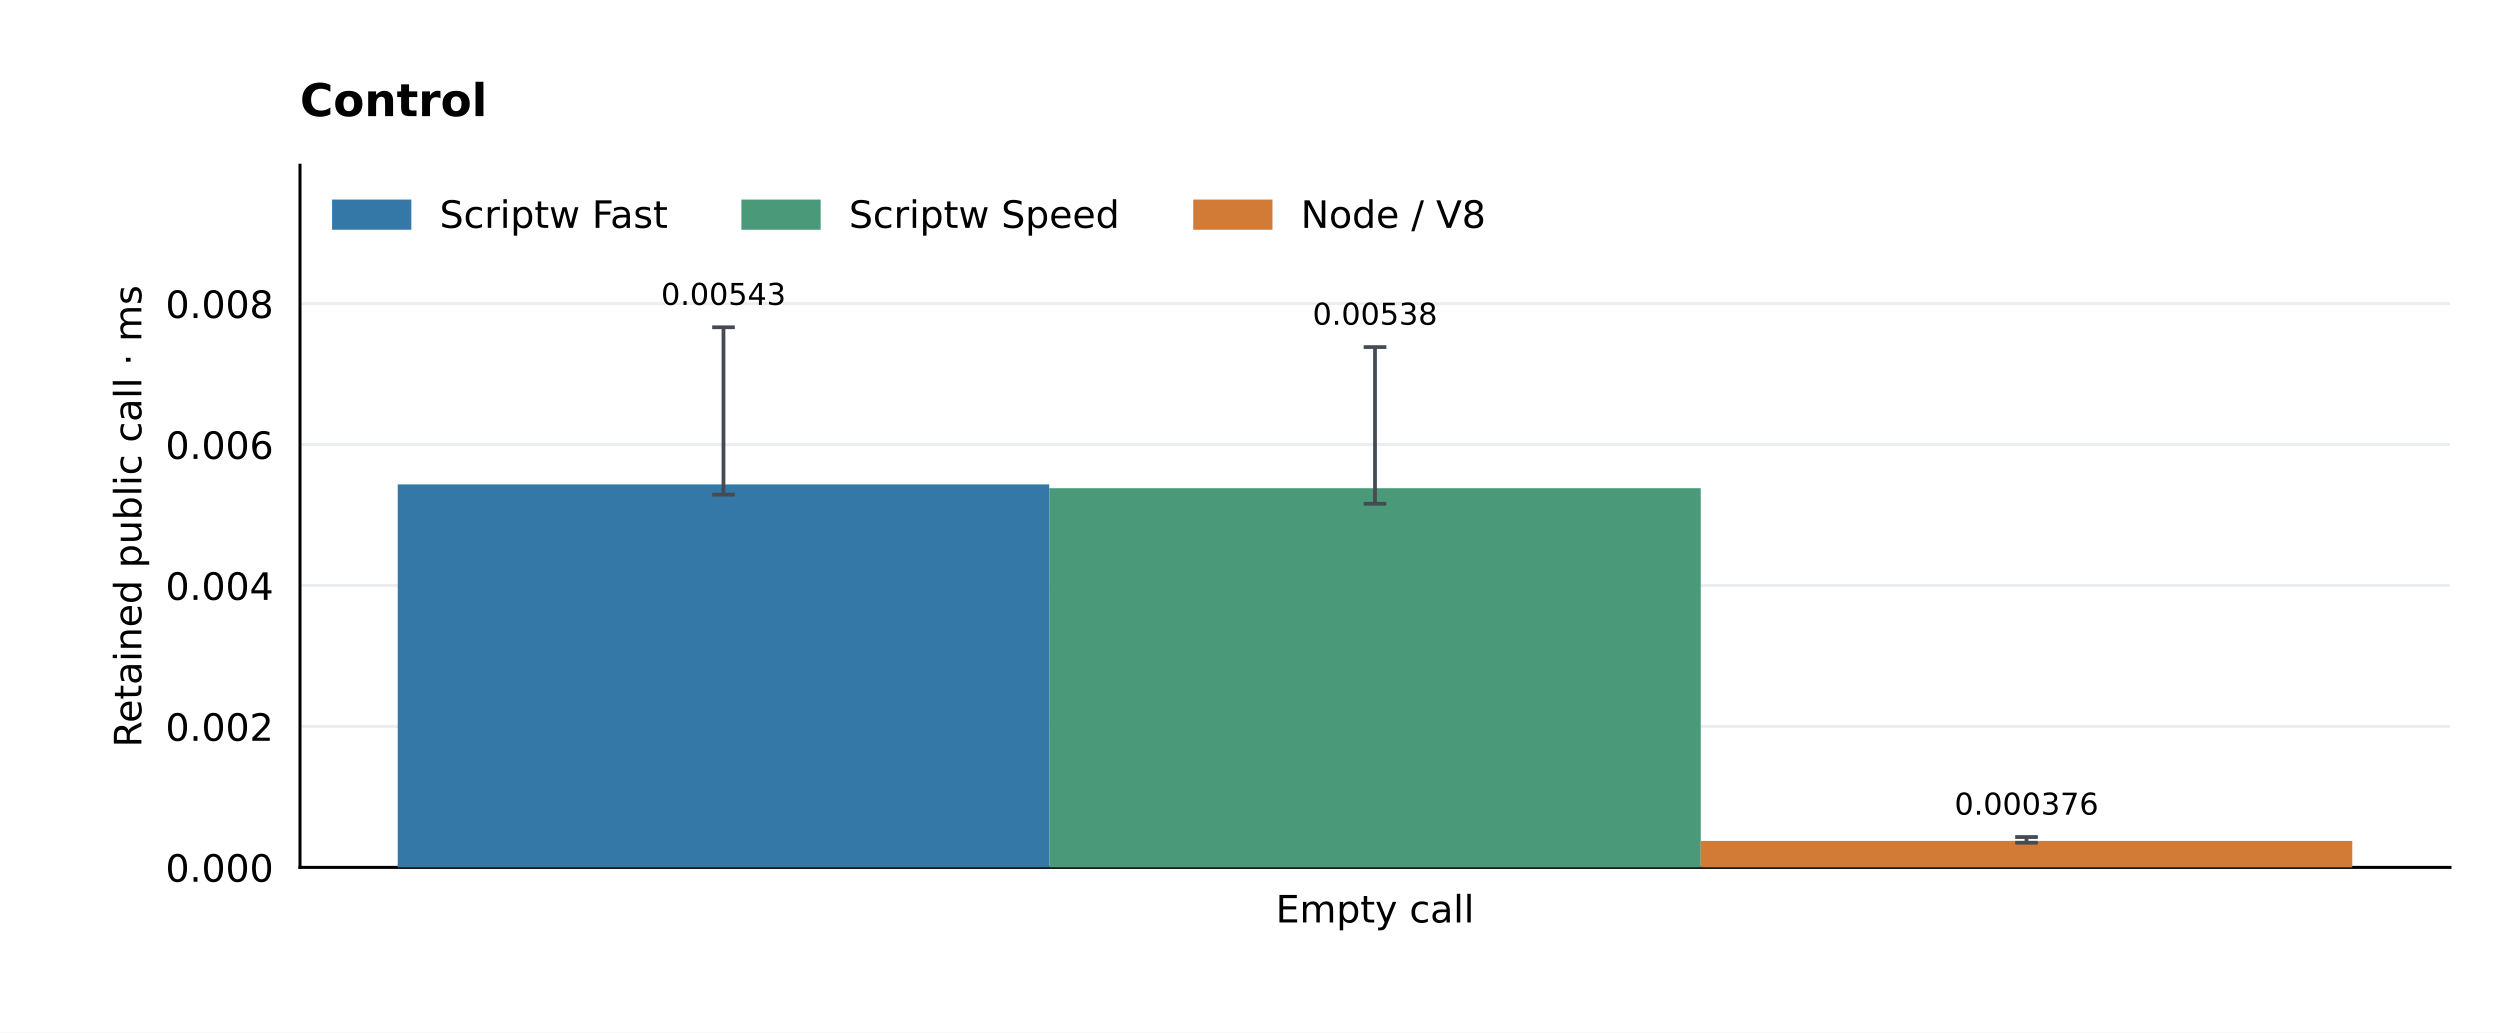
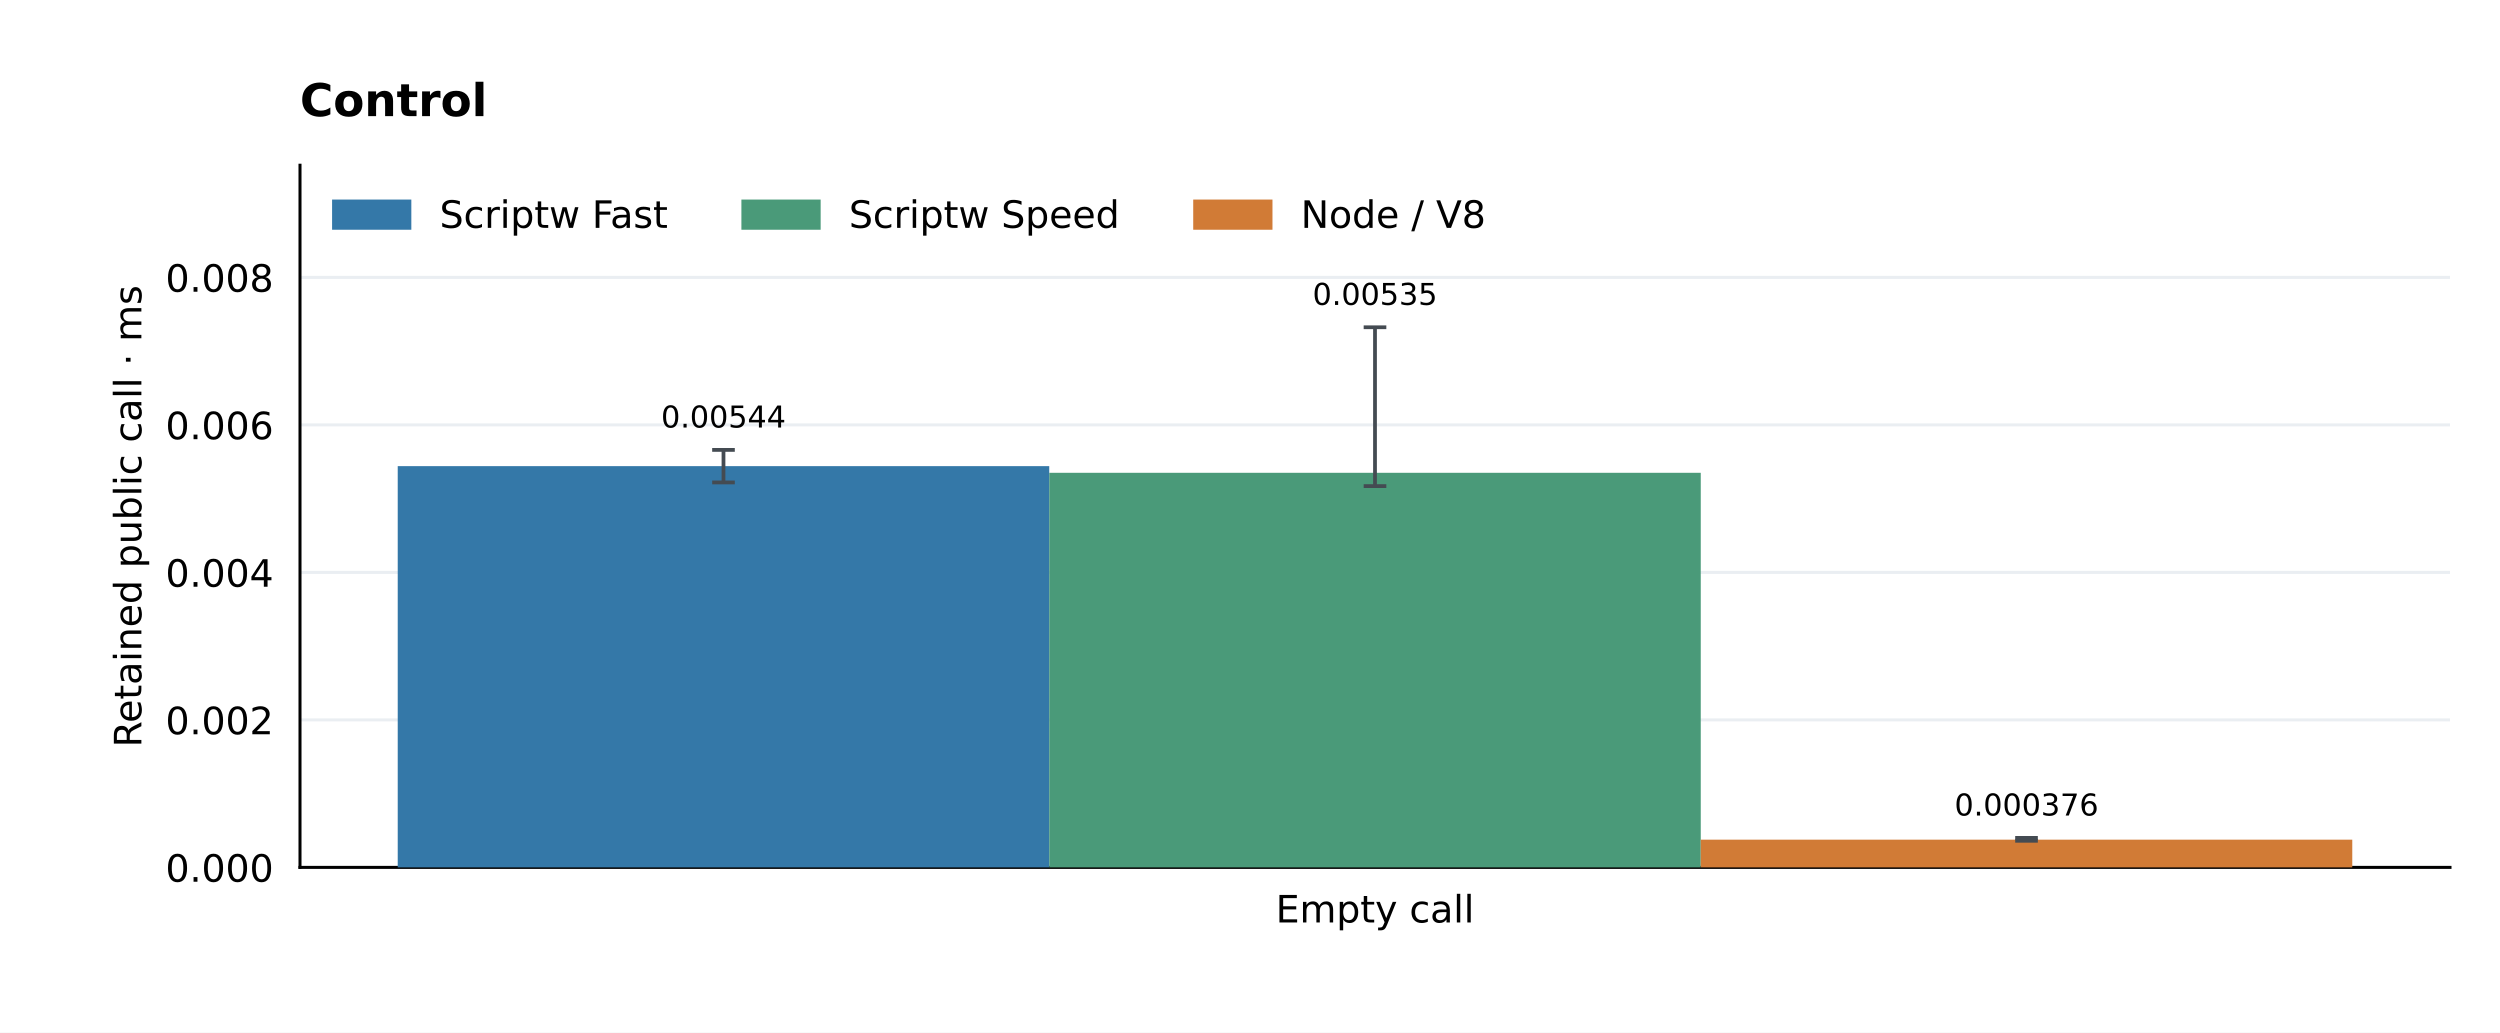
<svg xmlns="http://www.w3.org/2000/svg" xmlns:xlink="http://www.w3.org/1999/xlink" width="662.4pt" height="273.6pt" viewBox="0 0 662.4 273.6" version="1.1">
  <defs>
    <style type="text/css">*{stroke-linejoin: round; stroke-linecap: butt}</style>
  </defs>
  <g id="figure_1">
    <g id="patch_1">
      <path d="M 0 273.6 L 662.4 273.6 L 662.4 0 L 0 0 z " style="fill: #ffffff" />
    </g>
    <g id="axes_1">
      <g id="patch_2">
        <path d="M 79.488 229.824 L 649.152 229.824 L 649.152 43.776 L 79.488 43.776 z " style="fill: #ffffff" />
      </g>
      <g id="matplotlib.axis_1">
        <g id="xtick_1">
          <g id="line2d_1" />
          <g id="text_1">
            <text style="font-size: 10px; font-family: 'DejaVu Sans'; text-anchor: middle" x="364.32" y="244.422" transform="rotate(-0 364.32 244.4224)">Empty call</text>
          </g>
        </g>
      </g>
      <g id="matplotlib.axis_2">
        <g id="ytick_1">
          <g id="line2d_2">
            <path d="M 79.488 229.824 L 649.152 229.824 " clip-path="url(#p7858e82f89)" style="fill: none; stroke: #eaeef2; stroke-width: 0.8; stroke-linecap: square" />
          </g>
          <g id="line2d_3" />
          <g id="text_2">
            <text style="font-size: 10px; font-family: 'DejaVu Sans'; text-anchor: end" x="72.488" y="233.623" transform="rotate(-0 72.488 233.6228)">0.000</text>
          </g>
        </g>
        <g id="ytick_2">
          <g id="line2d_4">
-             <path d="M 79.488 192.482 L 649.152 192.482 " clip-path="url(#p7858e82f89)" style="fill: none; stroke: #eaeef2; stroke-width: 0.8; stroke-linecap: square" />
+             <path d="M 79.488 190.743 L 649.152 190.743 " clip-path="url(#p7858e82f89)" style="fill: none; stroke: #eaeef2; stroke-width: 0.8; stroke-linecap: square" />
          </g>
          <g id="line2d_5" />
          <g id="text_3">
-             <text style="font-size: 10px; font-family: 'DejaVu Sans'; text-anchor: end" x="72.488" y="196.281" transform="rotate(-0 72.488 196.2807)">0.002</text>
+             <text style="font-size: 10px; font-family: 'DejaVu Sans'; text-anchor: end" x="72.488" y="194.542" transform="rotate(-0 72.488 194.542)">0.002</text>
          </g>
        </g>
        <g id="ytick_3">
          <g id="line2d_6">
-             <path d="M 79.488 155.14 L 649.152 155.14 " clip-path="url(#p7858e82f89)" style="fill: none; stroke: #eaeef2; stroke-width: 0.8; stroke-linecap: square" />
+             <path d="M 79.488 151.662 L 649.152 151.662 " clip-path="url(#p7858e82f89)" style="fill: none; stroke: #eaeef2; stroke-width: 0.8; stroke-linecap: square" />
          </g>
          <g id="line2d_7" />
          <g id="text_4">
-             <text style="font-size: 10px; font-family: 'DejaVu Sans'; text-anchor: end" x="72.488" y="158.938" transform="rotate(-0 72.488 158.9385)">0.004</text>
+             <text style="font-size: 10px; font-family: 'DejaVu Sans'; text-anchor: end" x="72.488" y="155.461" transform="rotate(-0 72.488 155.4613)">0.004</text>
          </g>
        </g>
        <g id="ytick_4">
          <g id="line2d_8">
-             <path d="M 79.488 117.798 L 649.152 117.798 " clip-path="url(#p7858e82f89)" style="fill: none; stroke: #eaeef2; stroke-width: 0.8; stroke-linecap: square" />
+             <path d="M 79.488 112.582 L 649.152 112.582 " clip-path="url(#p7858e82f89)" style="fill: none; stroke: #eaeef2; stroke-width: 0.8; stroke-linecap: square" />
          </g>
          <g id="line2d_9" />
          <g id="text_5">
-             <text style="font-size: 10px; font-family: 'DejaVu Sans'; text-anchor: end" x="72.488" y="121.596" transform="rotate(-0 72.488 121.5963)">0.006</text>
+             <text style="font-size: 10px; font-family: 'DejaVu Sans'; text-anchor: end" x="72.488" y="116.38" transform="rotate(-0 72.488 116.3805)">0.006</text>
          </g>
        </g>
        <g id="ytick_5">
          <g id="line2d_10">
-             <path d="M 79.488 80.455 L 649.152 80.455 " clip-path="url(#p7858e82f89)" style="fill: none; stroke: #eaeef2; stroke-width: 0.8; stroke-linecap: square" />
+             <path d="M 79.488 73.501 L 649.152 73.501 " clip-path="url(#p7858e82f89)" style="fill: none; stroke: #eaeef2; stroke-width: 0.8; stroke-linecap: square" />
          </g>
          <g id="line2d_11" />
          <g id="text_6">
-             <text style="font-size: 10px; font-family: 'DejaVu Sans'; text-anchor: end" x="72.488" y="84.254" transform="rotate(-0 72.488 84.25417)">0.008</text>
+             <text style="font-size: 10px; font-family: 'DejaVu Sans'; text-anchor: end" x="72.488" y="77.3" transform="rotate(-0 72.488 77.29968)">0.008</text>
          </g>
        </g>
        <g id="text_7">
          <text style="font-size: 10px; font-family: 'DejaVu Sans'; text-anchor: middle" x="37.458" y="136.8" transform="rotate(-90 37.45753 136.8)">Retained public call · ms</text>
        </g>
      </g>
      <g id="patch_3">
        <path d="M 79.488 229.824 L 79.488 43.776 " style="fill: none; stroke: #000000; stroke-width: 0.8; stroke-linejoin: miter; stroke-linecap: square" />
      </g>
      <g id="patch_4">
        <path d="M 79.488 229.824 L 649.152 229.824 " style="fill: none; stroke: #000000; stroke-width: 0.8; stroke-linejoin: miter; stroke-linecap: square" />
      </g>
      <g id="patch_5">
-         <path d="M 105.382 229.824 L 278.007 229.824 L 278.007 128.347 L 105.382 128.347 z " clip-path="url(#p7858e82f89)" style="fill: #3478a8" />
+         <path d="M 105.382 229.824 L 278.007 229.824 L 278.007 123.505 L 105.382 123.505 z " clip-path="url(#p7858e82f89)" style="fill: #3478a8" />
      </g>
      <g id="text_8">
-         <text style="font-size: 8px; font-family: 'DejaVu Sans'; text-anchor: middle" x="191.695" y="80.788" transform="rotate(-0 191.6945 80.78828)">0.00543</text>
+         <text style="font-size: 8px; font-family: 'DejaVu Sans'; text-anchor: middle" x="191.695" y="113.284" transform="rotate(-0 191.6945 113.284)">0.00544</text>
      </g>
      <g id="patch_6">
-         <path d="M 278.007 229.824 L 450.633 229.824 L 450.633 129.355 L 278.007 129.355 z " clip-path="url(#p7858e82f89)" style="fill: #4a9a79" />
+         <path d="M 278.007 229.824 L 450.633 229.824 L 450.633 125.273 L 278.007 125.273 z " clip-path="url(#p7858e82f89)" style="fill: #4a9a79" />
      </g>
      <g id="text_9">
-         <text style="font-size: 8px; font-family: 'DejaVu Sans'; text-anchor: middle" x="364.32" y="86.035" transform="rotate(-0 364.32 86.03485)">0.00538</text>
+         <text style="font-size: 8px; font-family: 'DejaVu Sans'; text-anchor: middle" x="364.32" y="80.788" transform="rotate(-0 364.32 80.78828)">0.00535</text>
      </g>
      <g id="patch_7">
-         <path d="M 450.633 229.824 L 623.258 229.824 L 623.258 222.813 L 450.633 222.813 z " clip-path="url(#p7858e82f89)" style="fill: #d17b36" />
+         <path d="M 450.633 229.824 L 623.258 229.824 L 623.258 222.487 L 450.633 222.487 z " clip-path="url(#p7858e82f89)" style="fill: #d17b36" />
      </g>
      <g id="text_10">
-         <text style="font-size: 8px; font-family: 'DejaVu Sans'; text-anchor: middle" x="536.945" y="215.855" transform="rotate(-0 536.9455 215.8549)">0.000376</text>
+         <text style="font-size: 8px; font-family: 'DejaVu Sans'; text-anchor: middle" x="536.945" y="216.086" transform="rotate(-0 536.9455 216.086)">0.000376</text>
      </g>
      <g id="text_11">
        <text style="font-weight: 700; font-size: 12px; font-family: 'DejaVu Sans'; text-anchor: start" x="79.488" y="30.776" transform="rotate(-0 79.488 30.776)">Control</text>
      </g>
      <g id="LineCollection_1">
-         <path d="M 191.695 131.054 L 191.695 86.71 " clip-path="url(#p7858e82f89)" style="fill: none; stroke: #444b52" />
+         <path d="M 191.695 127.823 L 191.695 119.206 " clip-path="url(#p7858e82f89)" style="fill: none; stroke: #444b52" />
      </g>
      <g id="line2d_12">
        <defs>
          <path id="mb04b10a1a6" d="M 3 0 L -3 -0 " style="stroke: #444b52" />
        </defs>
        <g clip-path="url(#p7858e82f89)">
-           <use xlink:href="#mb04b10a1a6" x="191.695" y="131.054" style="fill: #1f77b4; stroke: #444b52" />
+           <use xlink:href="#mb04b10a1a6" x="191.695" y="127.823" style="fill: #1f77b4; stroke: #444b52" />
        </g>
      </g>
      <g id="line2d_13">
        <g clip-path="url(#p7858e82f89)">
-           <use xlink:href="#mb04b10a1a6" x="191.695" y="86.71" style="fill: #1f77b4; stroke: #444b52" />
+           <use xlink:href="#mb04b10a1a6" x="191.695" y="119.206" style="fill: #1f77b4; stroke: #444b52" />
        </g>
      </g>
      <g id="LineCollection_2">
-         <path d="M 364.32 133.481 L 364.32 91.957 " clip-path="url(#p7858e82f89)" style="fill: none; stroke: #444b52" />
+         <path d="M 364.32 128.8 L 364.32 86.71 " clip-path="url(#p7858e82f89)" style="fill: none; stroke: #444b52" />
      </g>
      <g id="line2d_14">
        <g clip-path="url(#p7858e82f89)">
-           <use xlink:href="#mb04b10a1a6" x="364.32" y="133.481" style="fill: #1f77b4; stroke: #444b52" />
+           <use xlink:href="#mb04b10a1a6" x="364.32" y="128.8" style="fill: #1f77b4; stroke: #444b52" />
        </g>
      </g>
      <g id="line2d_15">
        <g clip-path="url(#p7858e82f89)">
-           <use xlink:href="#mb04b10a1a6" x="364.32" y="91.957" style="fill: #1f77b4; stroke: #444b52" />
+           <use xlink:href="#mb04b10a1a6" x="364.32" y="86.71" style="fill: #1f77b4; stroke: #444b52" />
        </g>
      </g>
      <g id="LineCollection_3">
-         <path d="M 536.945 223.289 L 536.945 221.777 " clip-path="url(#p7858e82f89)" style="fill: none; stroke: #444b52" />
+         <path d="M 536.945 222.77 L 536.945 222.008 " clip-path="url(#p7858e82f89)" style="fill: none; stroke: #444b52" />
      </g>
      <g id="line2d_16">
        <g clip-path="url(#p7858e82f89)">
-           <use xlink:href="#mb04b10a1a6" x="536.945" y="223.289" style="fill: #1f77b4; stroke: #444b52" />
+           <use xlink:href="#mb04b10a1a6" x="536.945" y="222.77" style="fill: #1f77b4; stroke: #444b52" />
        </g>
      </g>
      <g id="line2d_17">
        <g clip-path="url(#p7858e82f89)">
-           <use xlink:href="#mb04b10a1a6" x="536.945" y="221.777" style="fill: #1f77b4; stroke: #444b52" />
+           <use xlink:href="#mb04b10a1a6" x="536.945" y="222.008" style="fill: #1f77b4; stroke: #444b52" />
        </g>
      </g>
      <g id="legend_1">
        <g id="patch_8">
          <path d="M 88.488 60.374 L 108.488 60.374 L 108.488 53.374 L 88.488 53.374 z " style="fill: #3478a8; stroke: #3478a8; stroke-linejoin: miter" />
        </g>
        <g id="text_12">
          <text style="font-size: 10px; font-family: 'DejaVu Sans'; text-anchor: start" x="116.488" y="60.374" transform="rotate(-0 116.488 60.37444)">Scriptw Fast</text>
        </g>
        <g id="patch_9">
          <path d="M 196.941 60.374 L 216.941 60.374 L 216.941 53.374 L 196.941 53.374 z " style="fill: #4a9a79; stroke: #4a9a79; stroke-linejoin: miter" />
        </g>
        <g id="text_13">
          <text style="font-size: 10px; font-family: 'DejaVu Sans'; text-anchor: start" x="224.941" y="60.374" transform="rotate(-0 224.9411 60.37444)">Scriptw Speed</text>
        </g>
        <g id="patch_10">
          <path d="M 316.654 60.374 L 336.654 60.374 L 336.654 53.374 L 316.654 53.374 z " style="fill: #d17b36; stroke: #d17b36; stroke-linejoin: miter" />
        </g>
        <g id="text_14">
          <text style="font-size: 10px; font-family: 'DejaVu Sans'; text-anchor: start" x="344.654" y="60.374" transform="rotate(-0 344.6536 60.37444)">Node / V8</text>
        </g>
      </g>
    </g>
  </g>
  <defs>
    <clipPath id="p7858e82f89">
      <rect x="79.488" y="43.776" width="569.664" height="186.048" />
    </clipPath>
  </defs>
</svg>
